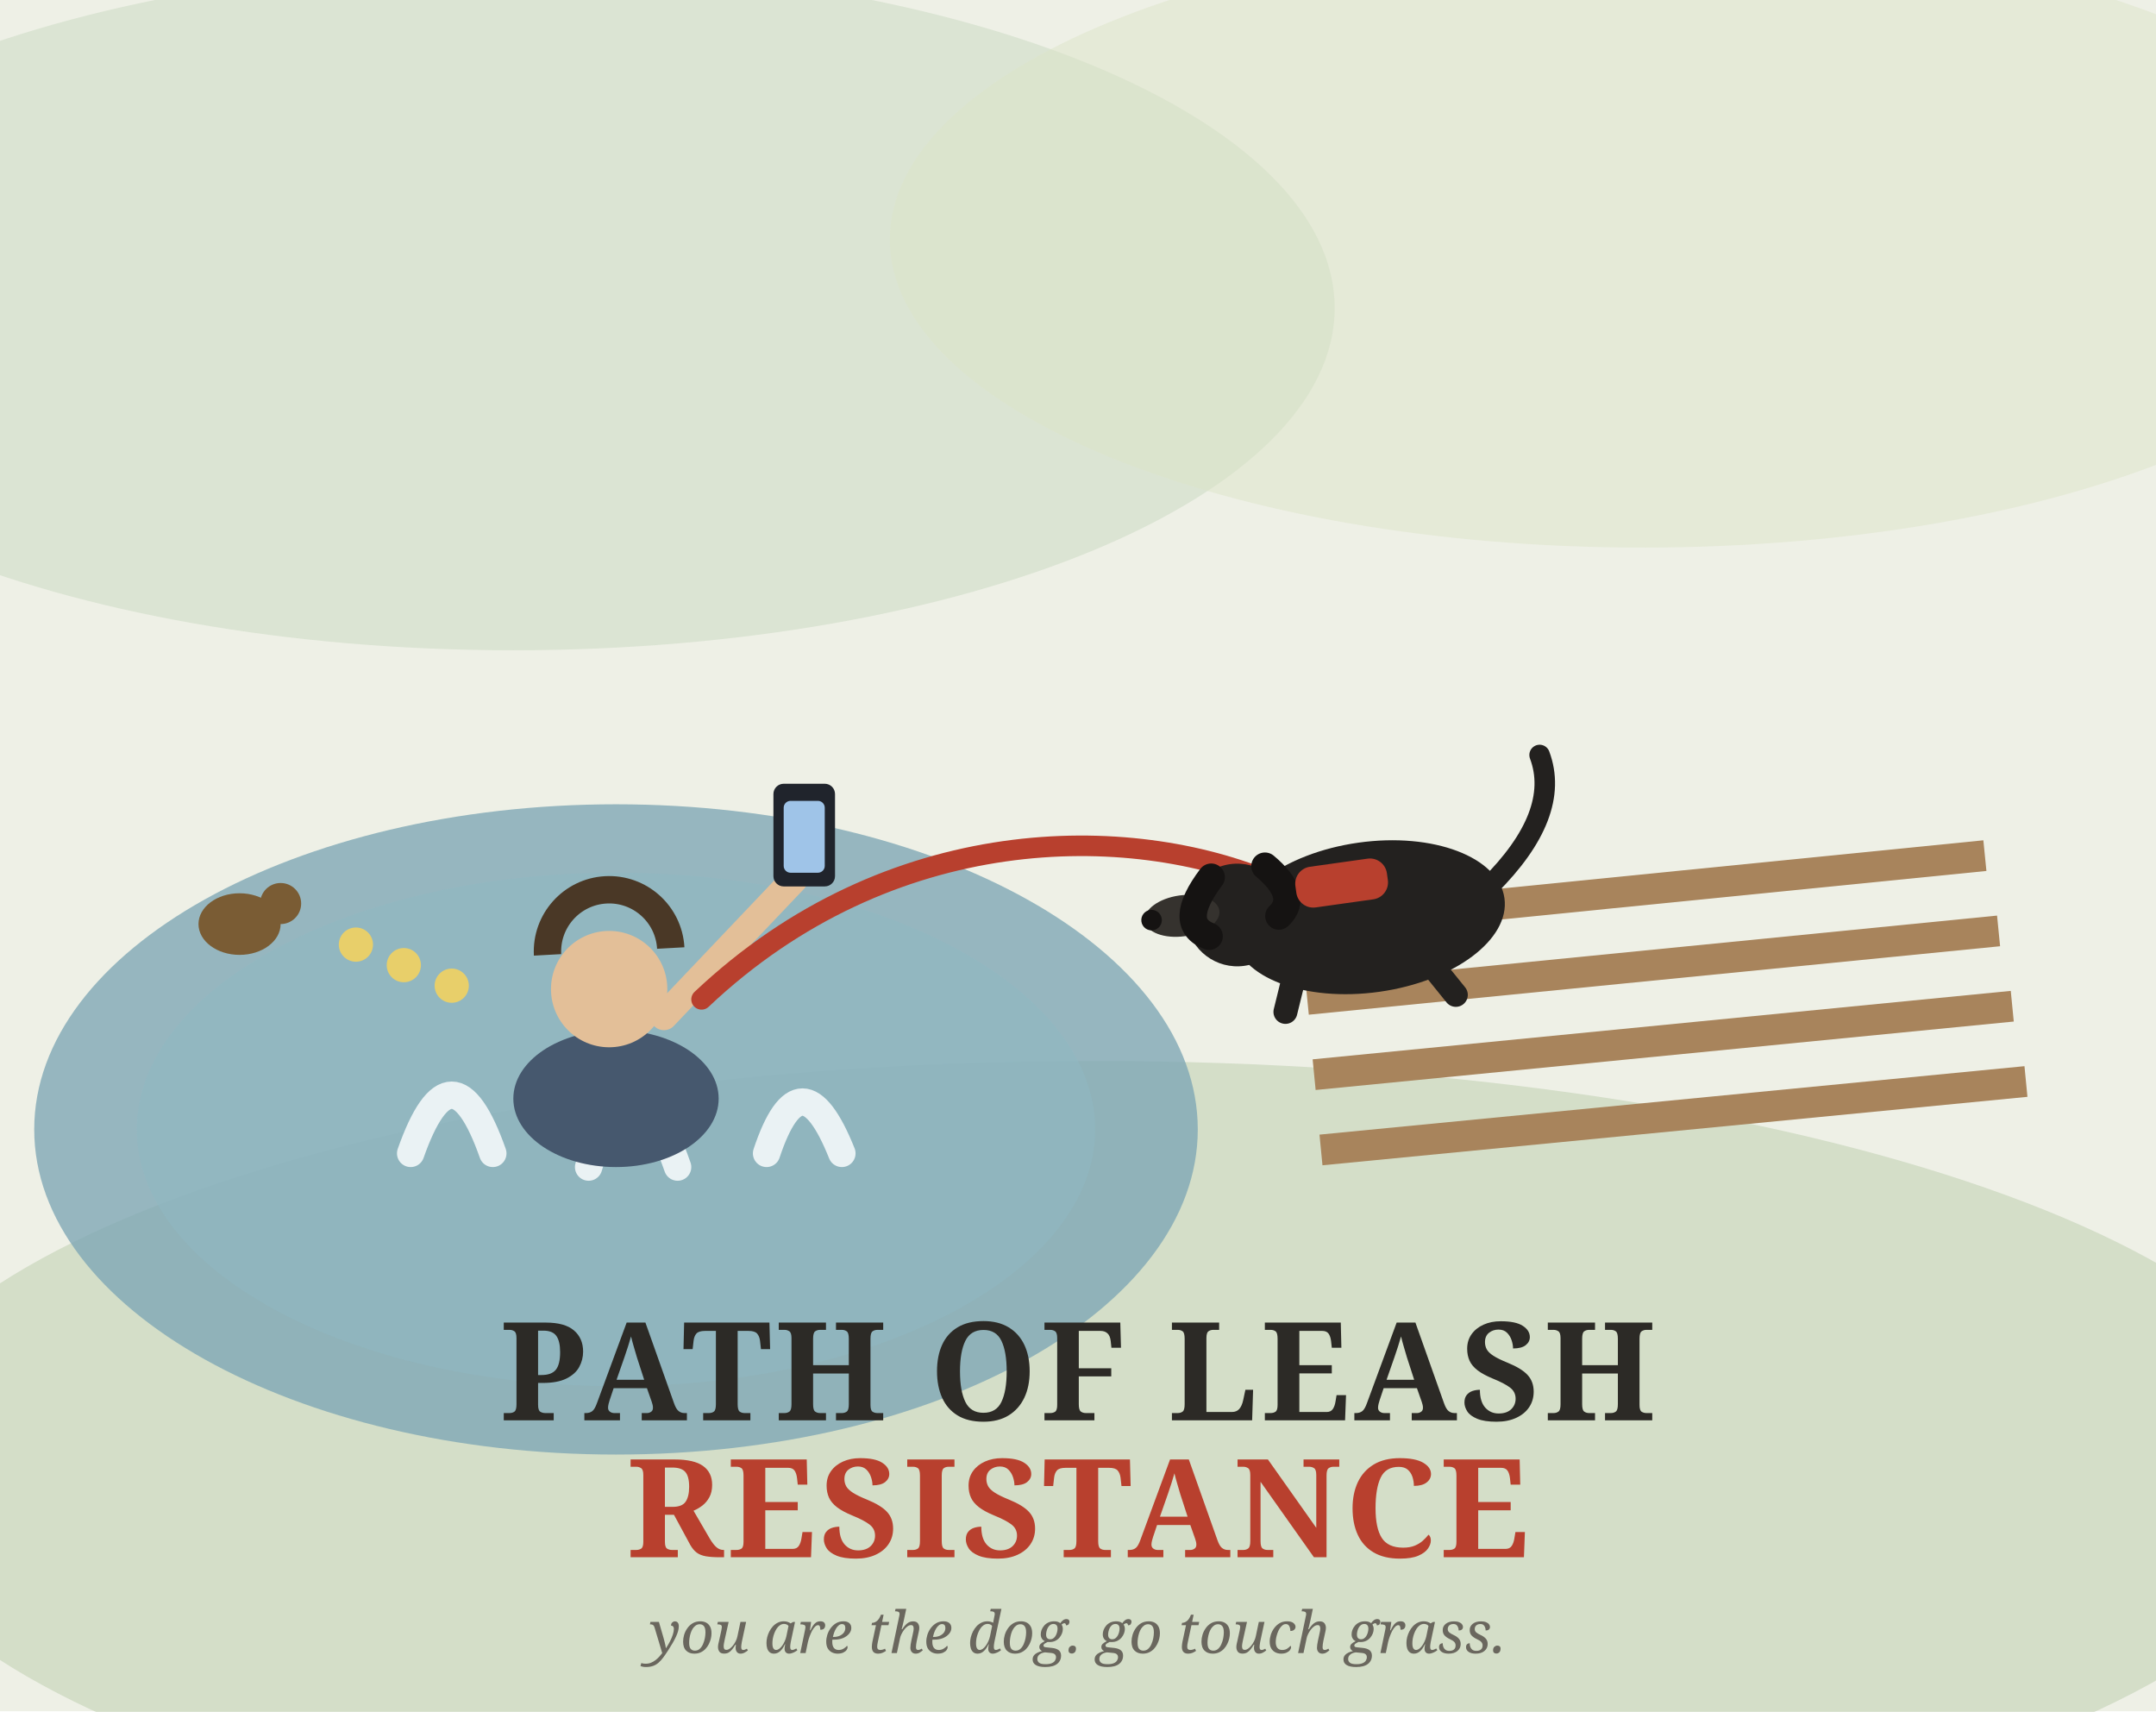
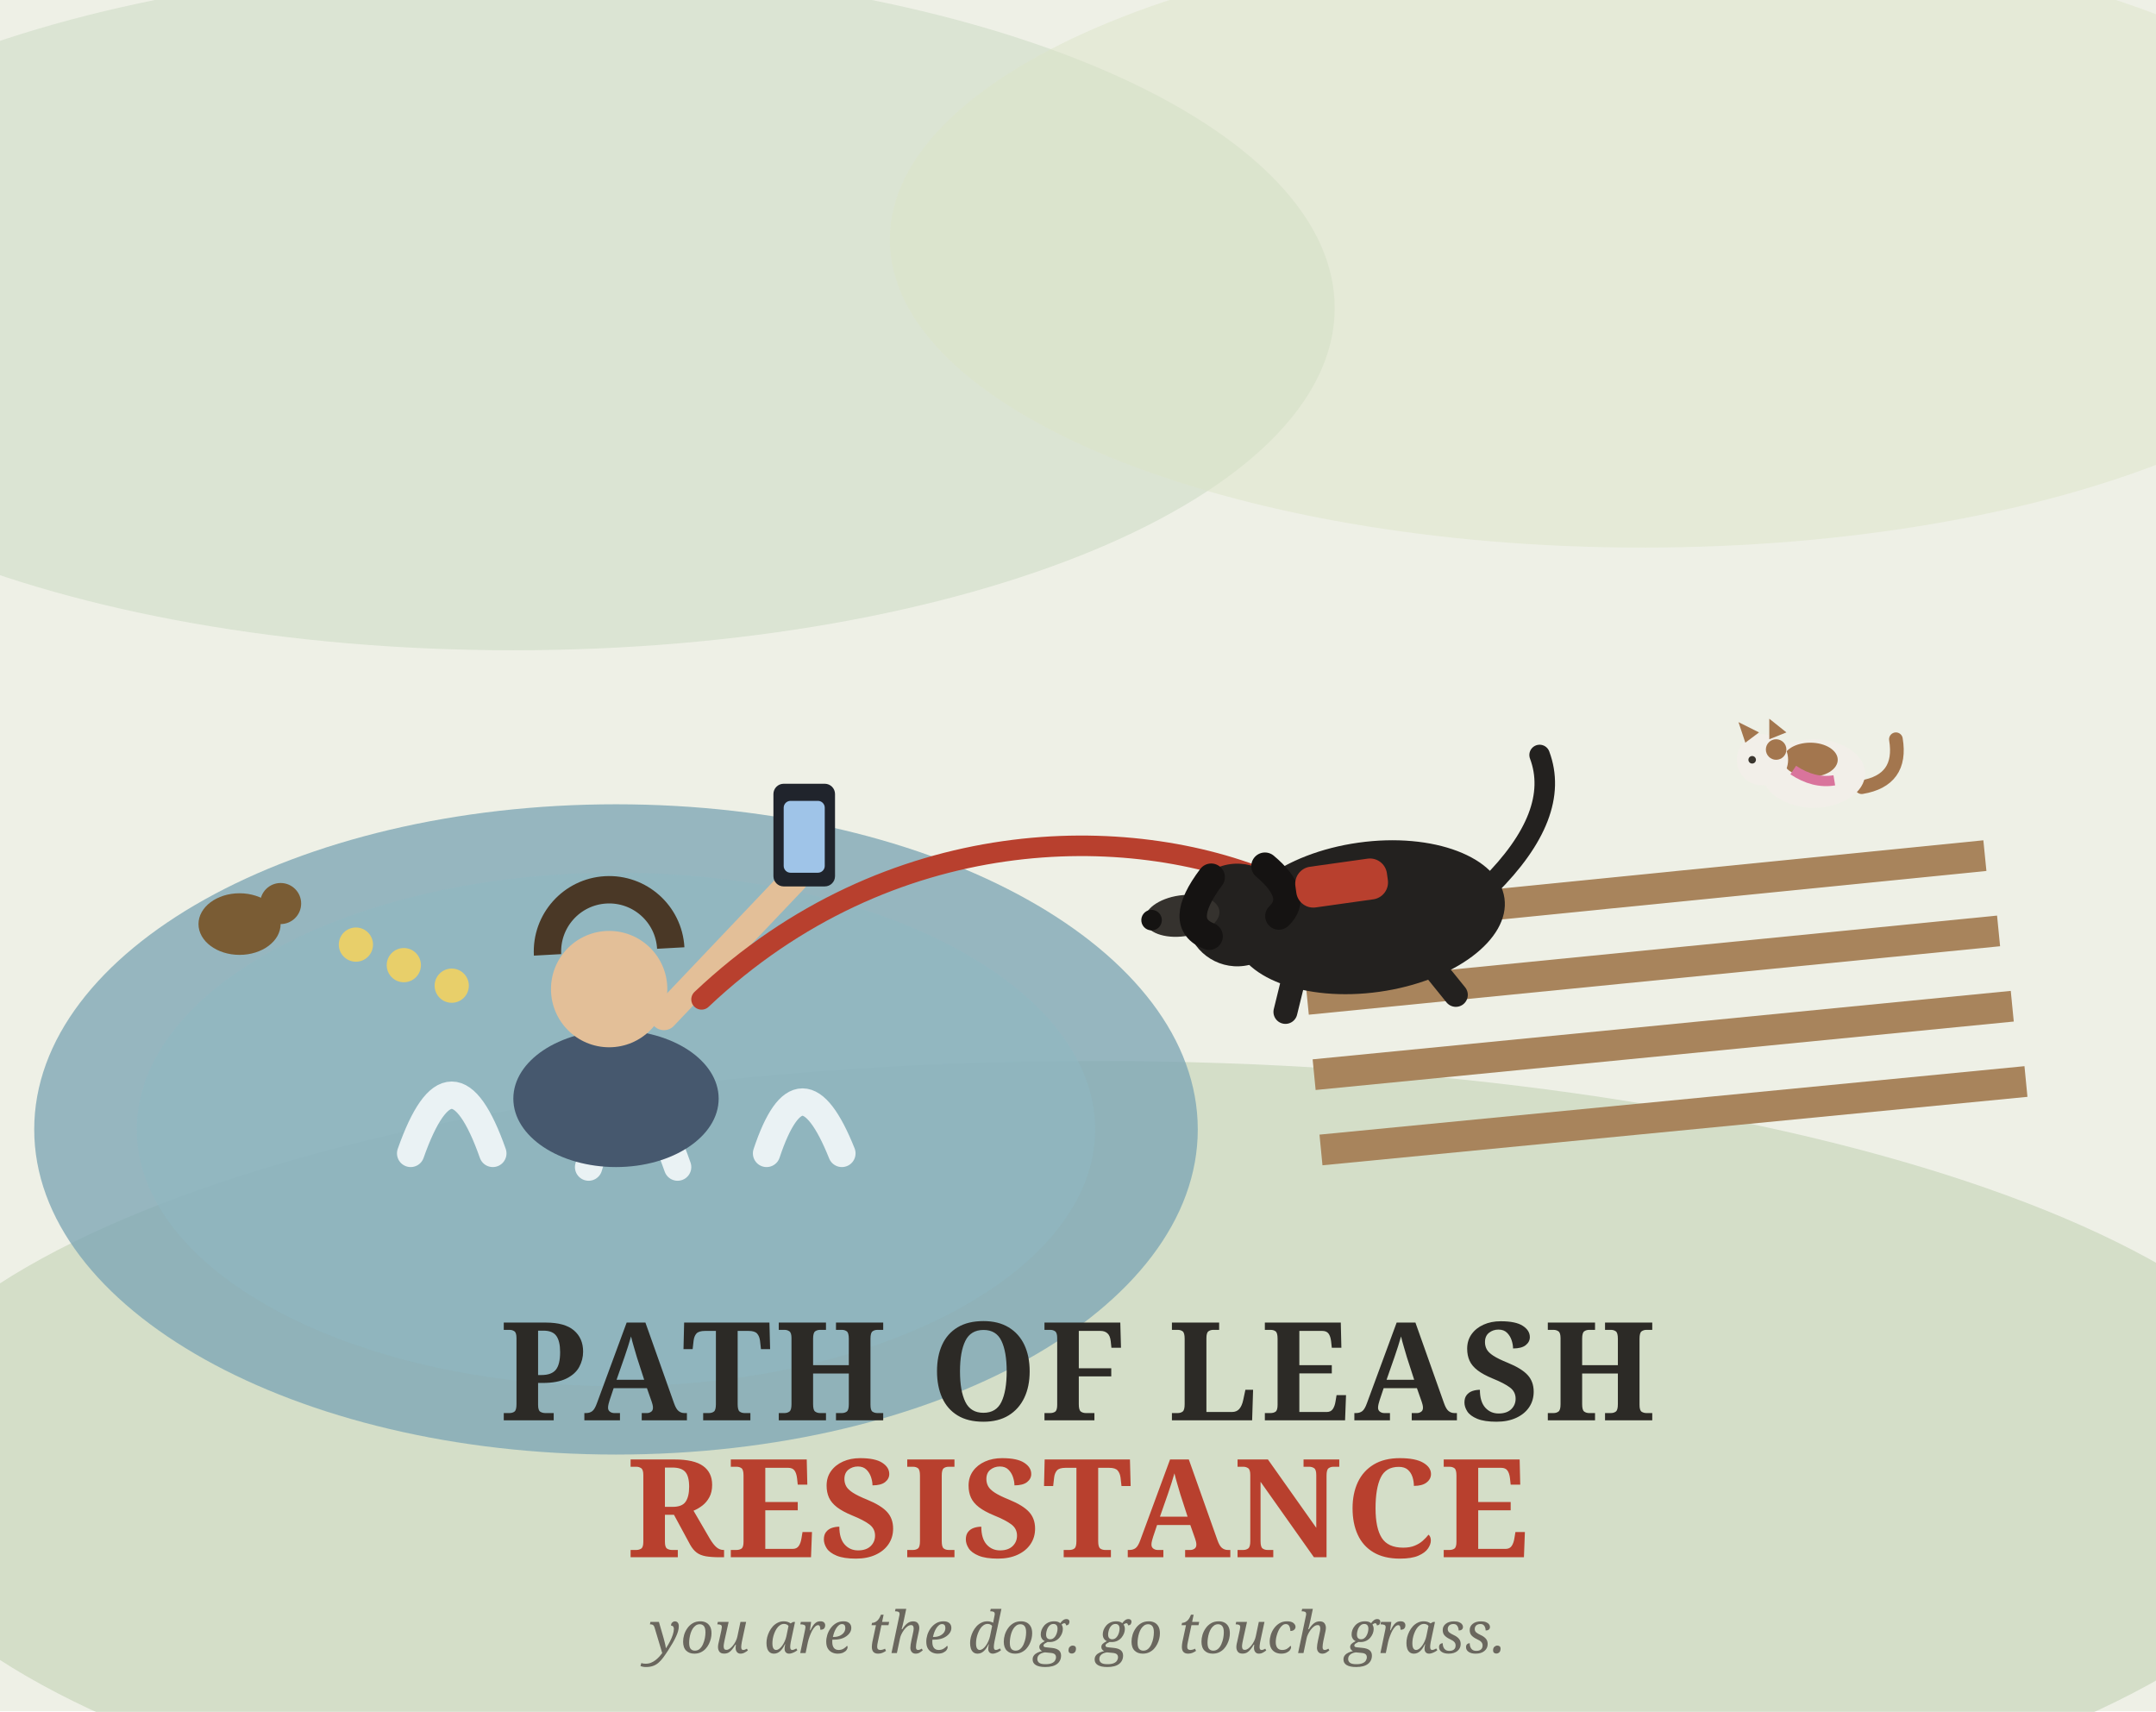
<svg xmlns="http://www.w3.org/2000/svg" viewBox="0 0 630 500" font-family="Georgia, serif">
  <rect width="630" height="500" fill="#eef0e6" />
  <ellipse cx="150" cy="90" rx="240" ry="100" fill="#c8d8c0" opacity="0.5" />
  <ellipse cx="480" cy="70" rx="220" ry="90" fill="#dce4c8" opacity="0.5" />
  <ellipse cx="320" cy="430" rx="360" ry="120" fill="#b9cbaa" opacity="0.5" />
  <ellipse cx="180" cy="330" rx="170" ry="95" fill="#7fa8b5" opacity="0.8" />
  <ellipse cx="180" cy="330" rx="140" ry="75" fill="#8fb8c2" opacity="0.6" />
  <g transform="translate(180 315)">
    <path d="M -60 22 q 12 -34 24 0 M -8 26 q 12 -40 26 0 M 44 22 q 10 -30 22 0" fill="none" stroke="#eaf2f4" stroke-width="8" stroke-linecap="round" />
    <ellipse cx="0" cy="6" rx="30" ry="20" fill="#46586e" />
    <circle cx="-2" cy="-26" r="17" fill="#e3bf98" />
    <path d="M -20 -36 a 18 18 0 0 1 36 -2" fill="none" stroke="#4a3826" stroke-width="8" />
    <line x1="14" y1="-18" x2="52" y2="-58" stroke="#e3bf98" stroke-width="8" stroke-linecap="round" />
    <rect x="46" y="-86" width="18" height="30" rx="3" fill="#20242c" />
    <rect x="49" y="-81" width="12" height="21" rx="2" fill="#9fc4e8" />
  </g>
  <g>
    <ellipse cx="70" cy="270" rx="12" ry="9" fill="#7a5c34" />
    <circle cx="82" cy="264" r="6" fill="#7a5c34" />
    <circle cx="104" cy="276" r="5" fill="#e8cf6a" />
    <circle cx="118" cy="282" r="5" fill="#e8cf6a" />
    <circle cx="132" cy="288" r="5" fill="#e8cf6a" />
  </g>
  <g stroke="#a8845c" stroke-width="9">
    <line x1="380" y1="270" x2="580" y2="250" />
    <line x1="382" y1="292" x2="584" y2="272" />
    <line x1="384" y1="314" x2="588" y2="294" />
    <line x1="386" y1="336" x2="592" y2="316" />
  </g>
  <path d="M 205 292 C 260 240 330 240 372 258" fill="none" stroke="#b8402e" stroke-width="6" stroke-linecap="round" />
  <g transform="translate(400 268) rotate(-8)">
    <ellipse cx="0" cy="0" rx="40" ry="22" fill="#23211f" />
    <circle cx="-38" cy="-6" r="15" fill="#23211f" />
    <ellipse cx="-54" cy="-8" rx="11" ry="6" fill="#35322e" />
    <circle cx="-63" cy="-8" r="3" fill="#151312" />
    <path d="M -44 -18 q -12 12 -3 17" fill="none" stroke="#151312" stroke-width="8" stroke-linecap="round" />
    <path d="M -28 -19 q 9 10 2 15" fill="none" stroke="#151312" stroke-width="8" stroke-linecap="round" />
    <path d="M 36 -4 q 24 -18 20 -36" fill="none" stroke="#23211f" stroke-width="6" stroke-linecap="round" />
    <rect x="-20" y="-17" width="27" height="12" rx="5" fill="#b8402e" />
    <line x1="-24" y1="14" x2="-28" y2="24" stroke="#23211f" stroke-width="7" stroke-linecap="round" />
    <line x1="16" y1="16" x2="22" y2="26" stroke="#23211f" stroke-width="7" stroke-linecap="round" />
  </g>
+   <g transform="translate(530 226)">
+     <path d="M 14 4 q 12 -2 10 -14" fill="none" stroke="#a3764e" stroke-width="4" stroke-linecap="round" />
+     <ellipse cx="0" cy="0" rx="15" ry="10" fill="#f2efe9" />
+     <ellipse cx="-1" cy="-4" rx="8" ry="5" fill="#a3764e" />
+     <circle cx="-15" cy="-4" r="7.5" fill="#f2efe9" />
+     <path d="M -20 -9 l -2 -6 l 6 3 z" fill="#a3764e" />
+     <path d="M -13 -10 l 0 -6 l 5 4 z" fill="#a3764e" />
+     <circle cx="-11" cy="-7" r="3" fill="#a3764e" />
+     <path d="M -6 -1 q 6 4 12 3" fill="none" stroke="#d9749c" stroke-width="3" />
+     <circle cx="-18" cy="-4" r="1.1" fill="#3a352e" />
+   </g>
  <text x="315" y="415" font-size="40" fill="#2c2a26" font-weight="bold" text-anchor="middle" letter-spacing="1">PATH OF LEASH</text>
  <text x="315" y="455" font-size="40" fill="#b8402e" font-weight="bold" text-anchor="middle" letter-spacing="1">RESISTANCE</text>
  <text x="315" y="483" font-size="17" fill="#6a675e" font-style="italic" text-anchor="middle">you are the dog. go touch grass.</text>
</svg>
